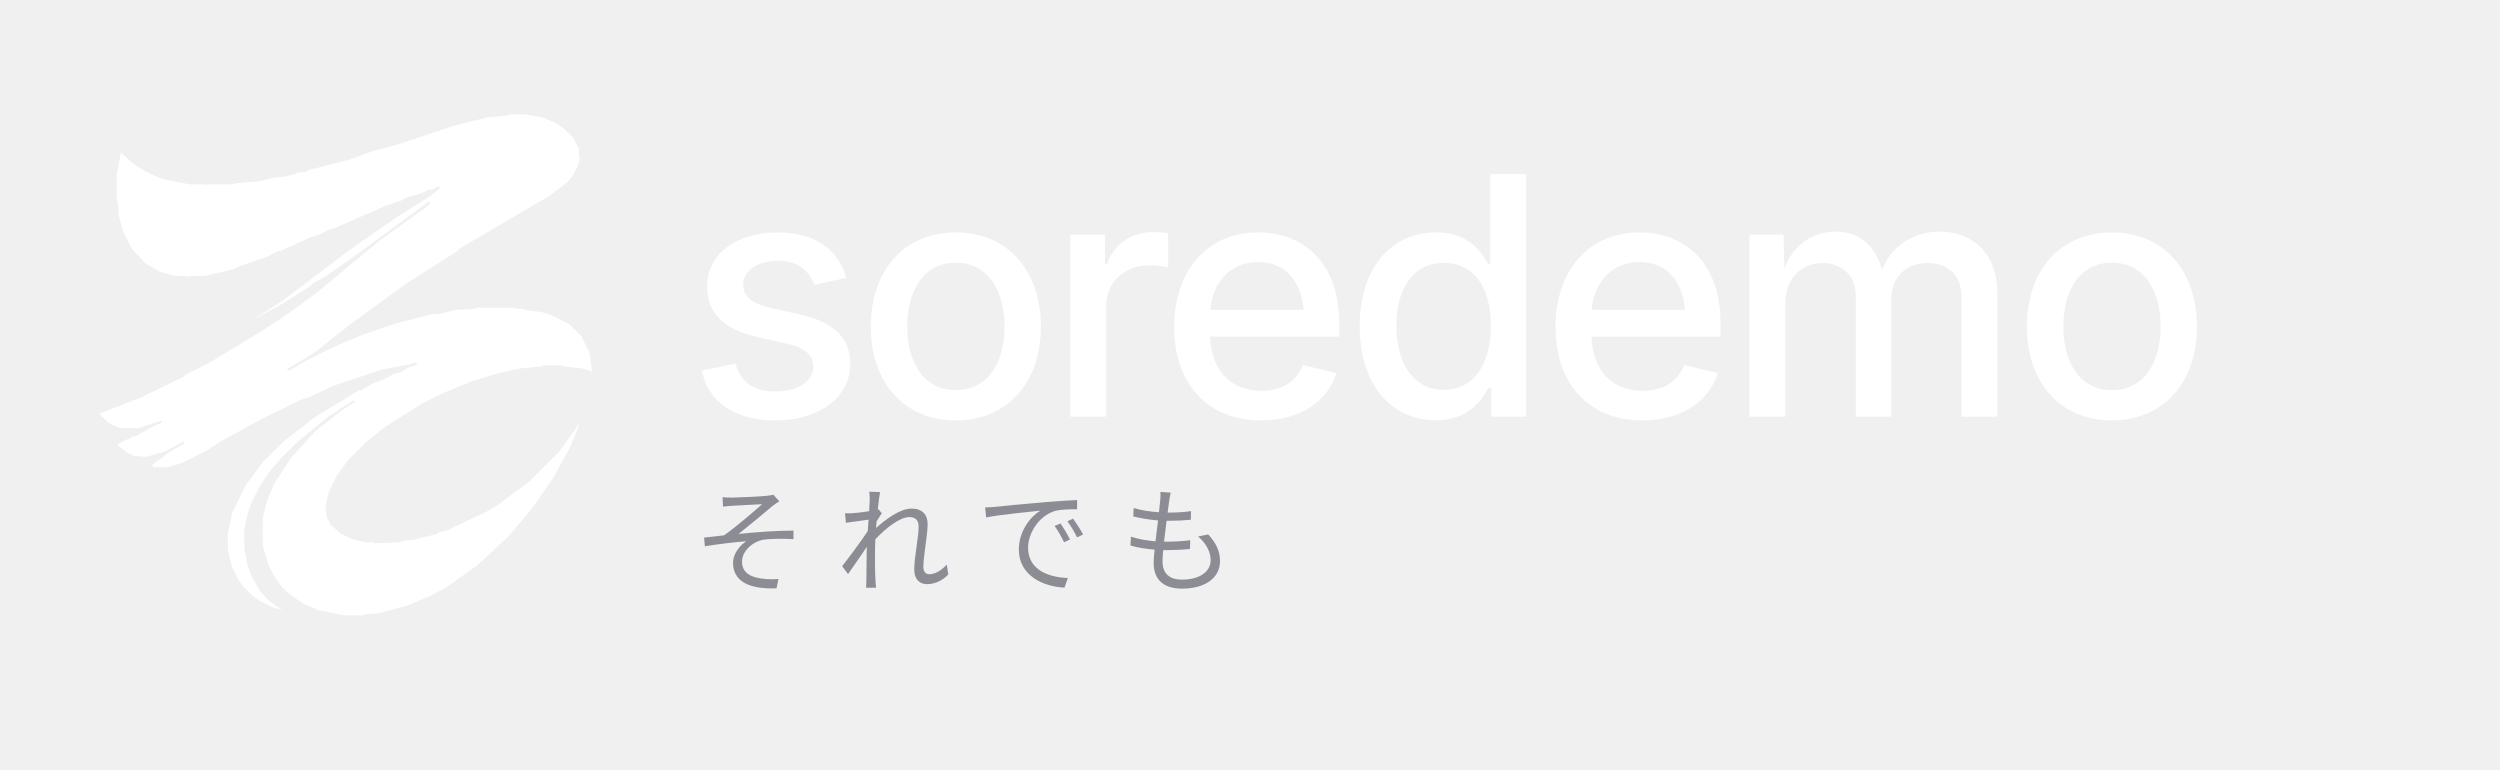
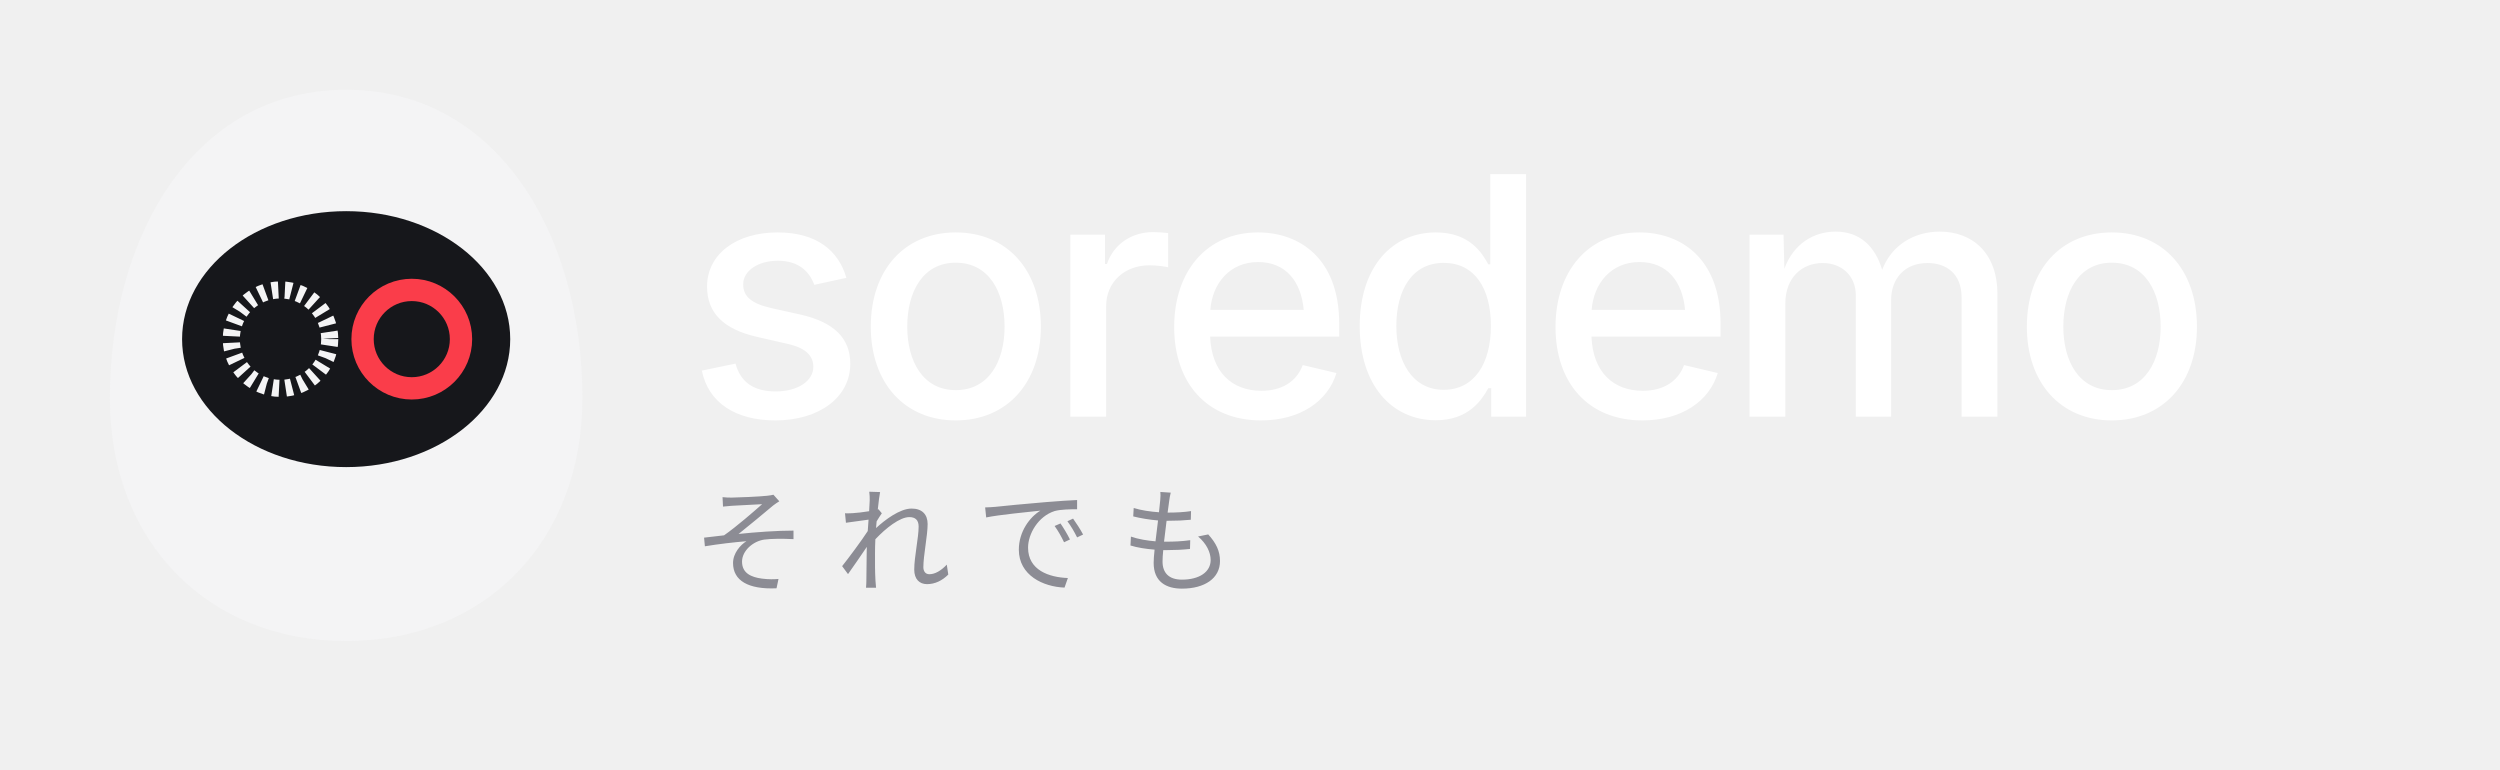
- <svg xmlns="http://www.w3.org/2000/svg" width="1950" height="600" viewBox="0 0 1950 600" version="1.1" id="svg2">
-   <defs id="defs2" />
-   <g transform="translate(55 70) scale(.43)" id="g1">
-     <path d="M 878.73 59.70 L 856.34 50.37 L 826.49 44.78 L 796.64 44.78 L 794.78 46.64 L 755.60 50.37 L 695.90 65.30 L 595.15 98.88 L 546.64 111.94 L 505.60 126.87 L 432.84 145.52 L 425.37 149.25 L 417.91 149.25 L 393.66 156.72 L 363.81 160.45 L 343.28 166.04 L 298.51 169.78 L 296.64 171.64 L 250.00 171.64 L 248.13 173.51 L 246.27 171.64 L 216.42 171.64 L 177.24 164.18 L 158.58 158.58 L 134.33 147.39 L 111.94 132.46 L 91.42 113.81 L 83.96 151.12 L 83.96 201.49 L 85.82 203.36 L 87.69 229.48 L 97.01 261.19 L 111.94 289.18 L 136.19 315.30 L 162.31 330.22 L 190.30 337.69 L 208.96 337.69 L 210.82 339.55 L 214.55 337.69 L 216.42 339.55 L 218.28 337.69 L 244.40 337.69 L 298.51 324.63 L 304.10 320.90 L 358.21 302.24 L 371.27 294.78 L 384.33 291.04 L 432.84 268.66 L 455.22 261.19 L 468.28 253.73 L 481.34 250.00 L 570.90 210.82 L 598.88 201.49 L 608.21 195.90 L 634.33 188.43 L 651.12 180.97 L 656.72 180.97 L 667.91 175.37 L 671.64 177.24 L 651.12 194.03 L 591.42 231.34 L 505.60 291.04 L 382.46 384.33 L 326.49 419.78 L 384.33 388.06 L 434.70 356.34 L 440.30 350.75 L 460.82 339.55 L 522.39 296.64 L 649.25 203.36 L 652.99 205.22 L 645.52 212.69 L 559.70 274.25 L 449.63 365.67 L 399.25 402.99 L 348.88 436.57 L 250.00 496.27 L 208.96 516.79 L 205.22 520.52 L 128.73 557.84 L 52.24 587.69 L 69.03 604.48 L 89.55 613.81 L 123.13 613.81 L 164.18 600.75 L 166.04 602.61 L 162.31 606.34 L 158.58 606.34 L 117.54 628.73 L 113.81 628.73 L 87.69 641.79 L 85.82 645.52 L 106.34 660.45 L 115.67 664.18 L 136.19 666.04 L 169.78 656.72 L 205.22 638.06 L 207.09 639.93 L 203.36 643.66 L 182.84 654.85 L 147.39 680.97 L 151.12 684.70 L 175.37 684.70 L 201.49 677.24 L 246.27 654.85 L 272.39 638.06 L 347.01 597.01 L 419.78 561.57 L 432.84 557.84 L 475.75 537.31 L 565.30 507.46 L 615.67 498.13 L 625.00 494.40 L 628.73 496.27 L 626.87 500.00 L 617.54 501.87 L 597.01 513.06 L 587.69 514.93 L 570.90 524.25 L 546.64 533.58 L 527.99 544.78 L 524.25 544.78 L 444.03 593.28 L 384.33 639.93 L 348.88 675.37 L 317.16 718.28 L 292.91 768.66 L 285.45 805.97 L 285.45 833.96 L 292.91 865.67 L 304.10 888.06 L 313.43 901.12 L 330.22 917.91 L 343.28 927.24 L 365.67 938.43 L 384.33 944.03 L 360.07 927.24 L 343.28 908.58 L 328.36 882.46 L 320.90 861.94 L 315.30 833.96 L 315.30 798.51 L 320.90 770.52 L 328.36 748.13 L 345.15 716.42 L 360.07 694.03 L 380.60 669.78 L 414.18 636.19 L 470.15 591.42 L 513.06 563.43 L 516.79 565.30 L 488.81 583.96 L 445.90 617.54 L 401.12 666.04 L 369.40 714.55 L 356.34 746.27 L 348.88 776.12 L 348.88 802.24 L 347.01 804.10 L 348.88 807.84 L 348.88 826.49 L 358.21 860.07 L 369.40 882.46 L 384.33 902.99 L 401.12 917.91 L 423.51 932.84 L 449.63 944.03 L 496.27 953.36 L 531.72 953.36 L 533.58 951.49 L 557.84 949.63 L 608.21 936.57 L 652.99 917.91 L 680.97 902.99 L 738.81 861.94 L 794.78 809.70 L 835.82 761.19 L 875.00 705.22 L 906.72 647.39 L 919.78 615.67 L 923.51 600.75 L 916.04 615.67 L 886.19 656.72 L 832.09 710.82 L 774.25 753.73 L 751.87 766.79 L 684.70 798.51 L 669.78 802.24 L 664.18 805.97 L 617.54 817.16 L 608.21 817.16 L 595.15 820.90 L 550.37 822.76 L 548.51 820.90 L 535.45 820.90 L 516.79 817.16 L 490.67 805.97 L 472.01 789.18 L 464.55 774.25 L 462.69 755.60 L 468.28 729.48 L 483.21 699.63 L 503.73 671.64 L 537.31 638.06 L 572.76 610.07 L 638.06 569.03 L 675.37 550.37 L 725.75 529.85 L 772.39 514.93 L 815.30 505.60 L 854.48 501.87 L 856.34 500.00 L 891.79 500.00 L 893.66 501.87 L 929.10 505.60 L 945.90 511.19 L 942.16 479.48 L 927.24 447.76 L 904.85 425.37 L 871.27 408.58 L 852.61 402.99 L 822.76 399.25 L 820.90 397.39 L 807.84 397.39 L 805.97 395.52 L 735.07 395.52 L 733.21 397.39 L 699.63 399.25 L 667.91 406.72 L 658.58 406.72 L 591.42 423.51 L 526.12 445.90 L 477.61 466.42 L 425.37 492.54 L 397.39 509.33 L 391.79 507.46 L 444.03 475.75 L 507.46 425.37 L 610.07 350.75 L 701.49 292.91 L 707.09 287.31 L 869.40 192.16 L 901.12 167.91 L 910.45 156.72 L 919.78 139.93 L 923.51 126.87 L 921.64 106.34 L 912.31 87.69 L 895.52 70.90 Z" fill="#FFFFFF" id="path1" />
+ <svg xmlns="http://www.w3.org/2000/svg" width="1950" height="600" viewBox="0 0 1950 600">
+   <g transform="translate(270 285) scale(5.119) translate(-50 -50)">
+     <path d="M50 8C73 8 86 30 86 55C86 77 71 92 50 92C29 92 14 77 14 55C14 30 27 8 50 8Z" fill="#f4f4f5" />
+     <path d="M25 46a25 19.5 0 1 0 50 0a25 19.5 0 1 0 -50 0Z" fill="#16171b" />
+     <circle cx="60" cy="46" r="7.5" fill="none" stroke="#fa3d4a" stroke-width="3.4" />
+     <circle cx="40" cy="46" r="7.5" fill="none" stroke="#f4f4f5" stroke-width="2.6" pathLength="20" stroke-dasharray="1 1" />
  </g>
-   <path d="m 604.697,327.92 c 34.658,0 58.525,-18.281 58.525,-44.18 0,-19.678 -12.441,-32.373 -38.721,-38.34 l -22.852,-5.078 c -15.615,-3.555 -21.963,-9.141 -21.963,-18.535 0,-10.664 11.68,-18.408 27.041,-18.408 16.758,0 24.756,8.887 28.438,18.789 l 25.01,-5.459 c -6.094,-21.074 -22.979,-35.42 -53.701,-35.42 -32.119,0 -54.971,16.885 -54.971,42.275 0,20.312 12.695,33.262 39.102,39.229 l 23.867,5.459 c 13.457,3.047 19.932,8.887 19.932,17.9 0,10.537 -11.426,19.17 -29.453,19.17 -16.504,0 -27.295,-6.855 -31.23,-21.709 l -26.279,5.459 c 5.078,25.137 26.406,38.848 57.256,38.848 z m 140.789,0 c 39.99,0 66.396,-29.326 66.396,-73.125 0,-44.18 -26.406,-73.506 -66.396,-73.506 -39.99,0 -66.27,29.326 -66.27,73.506 0,43.799 26.279,73.125 66.27,73.125 z m 0,-23.613 c -25.645,0 -37.832,-22.598 -37.832,-49.512 0,-27.295 12.188,-49.893 37.832,-49.893 25.898,0 38.086,22.725 38.086,49.893 0,26.914 -12.188,49.512 -38.086,49.512 z M 834.859,325 h 27.93 v -86.201 c 0,-18.662 14.219,-31.865 33.77,-31.865 5.84,0 12.568,1.016 14.6,1.523 v -26.66 c -2.92,-0.381 -8.252,-0.762 -11.807,-0.762 -16.631,0 -30.723,9.395 -35.928,24.883 h -1.523 v -22.852 h -27.041 z m 148.787,2.92 c 30.342,0 52.051,-14.854 58.779,-36.943 l -26.279,-6.221 c -4.951,13.203 -16.631,20.059 -32.246,20.059 -23.232,0 -38.975,-14.854 -39.99,-42.275 H 1044.584 v -9.902 c 0,-51.162 -30.977,-71.348 -63.35,-71.348 -39.736,0 -65.381,30.088 -65.381,73.76 0,44.053 25.898,72.871 67.793,72.871 z m -39.609,-86.201 c 1.523,-20.439 14.98,-37.324 37.324,-37.324 21.455,0 33.516,14.98 35.547,37.324 z m 175.955,86.074 c 25.645,0 35.928,-15.996 40.879,-25.01 h 2.285 V 325 h 27.168 V 135.84 h -27.93 v 70.332 h -1.523 c -4.824,-8.76 -14.473,-24.883 -40.879,-24.883 -34.15,0 -59.414,26.914 -59.414,73.125 0,45.83 24.883,73.379 59.414,73.379 z m 6.094,-23.74 c -24.248,0 -36.943,-21.709 -36.943,-49.893 0,-27.93 12.314,-49.131 36.943,-49.131 23.994,0 36.816,19.678 36.816,49.131 0,29.58 -13.076,49.893 -36.816,49.893 z m 155.008,23.867 c 30.342,0 52.051,-14.854 58.779,-36.943 l -26.279,-6.221 c -4.951,13.203 -16.631,20.059 -32.246,20.059 -23.233,0 -38.975,-14.854 -39.99,-42.275 h 100.674 v -9.902 c 0,-51.162 -30.977,-71.348 -63.35,-71.348 -39.736,0 -65.381,30.088 -65.381,73.76 0,44.053 25.898,72.871 67.793,72.871 z m -39.609,-86.201 c 1.523,-20.439 14.98,-37.324 37.324,-37.324 21.455,0 33.516,14.98 35.547,37.324 z M 1364.627,325 h 27.93 v -88.232 c 0,-20.693 13.457,-31.611 29.072,-31.611 14.98,0 25.898,10.029 25.898,25.137 V 325 h 27.549 v -90.898 c 0,-16.885 10.664,-28.945 28.311,-28.945 14.473,0 26.66,7.998 26.66,26.914 V 325 h 27.93 v -95.723 c 0,-32.246 -19.805,-48.623 -44.941,-48.623 -20.186,0 -37.705,10.664 -44.941,29.834 -5.586,-18.789 -17.773,-29.834 -36.309,-29.834 -16.885,0 -32.754,9.268 -39.99,28.945 l -0.635,-26.533 h -26.533 z m 282.596,2.92 c 39.99,0 66.396,-29.326 66.396,-73.125 0,-44.18 -26.406,-73.506 -66.396,-73.506 -39.99,0 -66.27,29.326 -66.27,73.506 0,43.799 26.279,73.125 66.27,73.125 z m 0,-23.613 c -25.645,0 -37.832,-22.598 -37.832,-49.512 0,-27.295 12.188,-49.893 37.832,-49.893 25.898,0 38.086,22.725 38.086,49.893 0,26.914 -12.188,49.512 -38.086,49.512 z" id="text1" style="font-weight:500;font-size:260px;font-family:Inter;letter-spacing:-8;fill:#ffffff" aria-label="soredemo" />
-   <path d="m 563.58,387.77 0.36,7.38 c 1.89,-0.18 4.59,-0.45 6.84,-0.63 3.87,-0.27 19.71,-0.99 23.67,-1.26 -5.67,5.04 -19.98,17.55 -29.7,24.3 -4.59,0.54 -10.71,1.26 -15.57,1.8 l 0.63,6.75 c 10.8,-1.8 22.77,-3.15 32.4,-3.96 -4.59,2.79 -10.44,9.27 -10.44,17.01 0,13.77 11.97,20.7 33.93,19.71 l 1.53,-7.29 c -3.24,0.27 -7.65,0.45 -12.96,-0.27 -8.19,-1.08 -15.48,-4.14 -15.48,-13.23 0,-8.46 8.55,-15.93 17.28,-17.19 5.4,-0.72 14.04,-0.81 22.86,-0.36 v -6.66 c -12.96,0 -29.16,1.17 -42.84,2.61 7.2,-5.67 20.25,-16.56 26.91,-22.14 1.26,-0.99 3.6,-2.61 4.86,-3.33 l -4.59,-5.13 c -1.08,0.27 -2.79,0.63 -4.86,0.81 -5.22,0.63 -23.76,1.44 -27.72,1.44 -2.7,0 -4.95,-0.09 -7.11,-0.36 z m 114.79,2.43 -0.45,8.55 c -4.68,0.81 -9.99,1.35 -12.96,1.53 -2.16,0.09 -3.87,0.18 -5.85,0.09 l 0.72,7.38 17.64,-2.43 -0.63,8.91 c -4.5,7.02 -14.94,21.06 -19.98,27.36 l 4.59,6.21 c 4.32,-6.12 10.26,-14.67 14.67,-21.24 l -0.09,3.51 c -0.18,9.81 -0.18,14.4 -0.27,23.04 0,1.44 -0.09,3.69 -0.27,5.31 h 7.83 c -0.18,-1.62 -0.36,-3.87 -0.45,-5.49 -0.45,-8.01 -0.36,-13.5 -0.36,-21.69 0,-3.24 0.09,-6.84 0.27,-10.62 8.28,-8.82 19.17,-17.28 26.46,-17.28 4.59,0 7.29,2.16 7.29,7.38 0,8.82 -3.42,23.58 -3.42,33.57 0,7.47 4.05,11.34 9.99,11.34 6.12,0 11.79,-2.7 16.56,-7.47 l -1.17,-7.74 c -4.59,4.86 -9.27,7.47 -13.59,7.47 -3.24,0 -4.68,-2.52 -4.68,-5.49 0,-9.18 3.33,-24.66 3.33,-33.66 0,-7.29 -4.14,-12.06 -12.51,-12.06 -9.09,0 -20.7,8.73 -27.72,15.21 l 0.45,-5.22 c 1.35,-2.25 2.88,-4.68 4.05,-6.3 l -2.61,-3.15 -0.54,0.18 c 0.63,-6.3 1.35,-11.34 1.8,-13.59 l -8.46,-0.27 c 0.36,2.25 0.36,4.68 0.36,6.66 z m 90.04,5.58 0.81,7.83 c 9.72,-2.07 32.67,-4.23 42.3,-5.31 -8.28,4.95 -16.83,16.38 -16.83,30.42 0,20.07 18.99,28.98 35.64,29.61 l 2.61,-7.47 c -14.67,-0.54 -31.05,-6.12 -31.05,-23.67 0,-10.71 7.83,-24.39 20.61,-28.53 4.59,-1.35 12.51,-1.44 17.64,-1.44 v -7.2 c -6.03,0.27 -14.49,0.81 -24.3,1.62 -16.56,1.35 -33.57,3.06 -39.42,3.69 -1.71,0.18 -4.59,0.36 -8.01,0.45 z m 58.77,12.51 -4.59,1.98 c 2.7,3.69 5.31,8.37 7.38,12.69 l 4.59,-2.16 c -1.89,-3.96 -5.31,-9.54 -7.38,-12.51 z m 9.81,-3.78 -4.41,2.07 c 2.79,3.78 5.4,8.19 7.56,12.6 l 4.68,-2.25 c -2.07,-3.96 -5.67,-9.45 -7.83,-12.42 z m 45.13,14.04 -0.36,6.93 c 5.49,1.71 12.06,2.7 18.81,3.24 -0.45,4.23 -0.72,7.83 -0.72,10.35 0,14.76 9.81,20.07 22.05,20.07 17.82,0 29.7,-8.1 29.7,-21.51 0,-7.74 -2.97,-13.95 -9.18,-20.79 l -7.92,1.62 c 6.57,5.58 9.81,12.33 9.81,18.36 0,9.27 -8.73,15.3 -22.41,15.3 -10.26,0 -15.12,-5.4 -15.12,-14.13 0,-2.16 0.18,-5.31 0.54,-8.91 h 3.24 c 6.12,0 11.7,-0.27 17.64,-0.9 l 0.18,-6.84 c -6.3,0.9 -12.6,1.17 -18.72,1.17 h -1.71 l 1.98,-16.29 h 0.63 c 7.29,0 12.51,-0.27 18.27,-0.81 l 0.18,-6.75 c -5.22,0.81 -11.34,1.17 -18.27,1.17 l 1.26,-9.27 c 0.27,-1.98 0.54,-3.87 1.17,-6.3 l -8.1,-0.54 c 0.18,1.71 0.18,3.33 -0.09,6.39 l -0.99,9.45 c -6.66,-0.45 -14.04,-1.53 -19.71,-3.33 l -0.36,6.57 c 5.67,1.44 12.78,2.61 19.35,3.15 l -1.98,16.29 c -6.39,-0.54 -13.23,-1.62 -19.17,-3.69 z" id="text2" style="font-weight:500;font-size:90px;font-family:'Noto Sans CJK JP';letter-spacing:22;fill:#8c8c94" aria-label="それでも" />
+   <path d="m 604.697,327.92 c 34.658,0 58.525,-18.281 58.525,-44.18 0,-19.678 -12.441,-32.373 -38.721,-38.34 l -22.852,-5.078 c -15.615,-3.555 -21.963,-9.141 -21.963,-18.535 0,-10.664 11.68,-18.408 27.041,-18.408 16.758,0 24.756,8.887 28.438,18.789 l 25.01,-5.459 c -6.094,-21.074 -22.979,-35.42 -53.701,-35.42 -32.119,0 -54.971,16.885 -54.971,42.275 0,20.312 12.695,33.262 39.102,39.229 l 23.867,5.459 c 13.457,3.047 19.932,8.887 19.932,17.9 0,10.537 -11.426,19.17 -29.453,19.17 -16.504,0 -27.295,-6.855 -31.23,-21.709 l -26.279,5.459 c 5.078,25.137 26.406,38.848 57.256,38.848 z m 140.789,0 c 39.99,0 66.396,-29.326 66.396,-73.125 0,-44.18 -26.406,-73.506 -66.396,-73.506 -39.99,0 -66.27,29.326 -66.27,73.506 0,43.799 26.279,73.125 66.27,73.125 z m 0,-23.613 c -25.645,0 -37.832,-22.598 -37.832,-49.512 0,-27.295 12.188,-49.893 37.832,-49.893 25.898,0 38.086,22.725 38.086,49.893 0,26.914 -12.188,49.512 -38.086,49.512 z M 834.859,325 h 27.93 v -86.201 c 0,-18.662 14.219,-31.865 33.77,-31.865 5.84,0 12.568,1.016 14.6,1.523 v -26.66 c -2.92,-0.381 -8.252,-0.762 -11.807,-0.762 -16.631,0 -30.723,9.395 -35.928,24.883 h -1.523 v -22.852 h -27.041 z m 148.787,2.92 c 30.342,0 52.051,-14.854 58.779,-36.943 l -26.279,-6.221 c -4.951,13.203 -16.631,20.059 -32.246,20.059 -23.232,0 -38.975,-14.854 -39.99,-42.275 H 1044.584 v -9.902 c 0,-51.162 -30.977,-71.348 -63.35,-71.348 -39.736,0 -65.381,30.088 -65.381,73.76 0,44.053 25.898,72.871 67.793,72.871 z m -39.609,-86.201 c 1.523,-20.439 14.98,-37.324 37.324,-37.324 21.455,0 33.516,14.98 35.547,37.324 z m 175.955,86.074 c 25.645,0 35.928,-15.996 40.879,-25.01 h 2.285 V 325 h 27.168 V 135.84 h -27.93 v 70.332 h -1.523 c -4.824,-8.76 -14.473,-24.883 -40.879,-24.883 -34.15,0 -59.414,26.914 -59.414,73.125 0,45.83 24.883,73.379 59.414,73.379 z m 6.094,-23.74 c -24.248,0 -36.943,-21.709 -36.943,-49.893 0,-27.93 12.314,-49.131 36.943,-49.131 23.994,0 36.816,19.678 36.816,49.131 0,29.58 -13.076,49.893 -36.816,49.893 z m 155.008,23.867 c 30.342,0 52.051,-14.854 58.779,-36.943 l -26.279,-6.221 c -4.951,13.203 -16.631,20.059 -32.246,20.059 -23.233,0 -38.975,-14.854 -39.99,-42.275 h 100.674 v -9.902 c 0,-51.162 -30.977,-71.348 -63.35,-71.348 -39.736,0 -65.381,30.088 -65.381,73.76 0,44.053 25.898,72.871 67.793,72.871 z m -39.609,-86.201 c 1.523,-20.439 14.98,-37.324 37.324,-37.324 21.455,0 33.516,14.98 35.547,37.324 z M 1364.627,325 h 27.93 v -88.232 c 0,-20.693 13.457,-31.611 29.072,-31.611 14.98,0 25.898,10.029 25.898,25.137 V 325 h 27.549 v -90.898 c 0,-16.885 10.664,-28.945 28.311,-28.945 14.473,0 26.66,7.998 26.66,26.914 V 325 h 27.93 v -95.723 c 0,-32.246 -19.805,-48.623 -44.941,-48.623 -20.186,0 -37.705,10.664 -44.941,29.834 -5.586,-18.789 -17.773,-29.834 -36.309,-29.834 -16.885,0 -32.754,9.268 -39.99,28.945 l -0.635,-26.533 h -26.533 z m 282.596,2.92 c 39.99,0 66.396,-29.326 66.396,-73.125 0,-44.18 -26.406,-73.506 -66.396,-73.506 -39.99,0 -66.27,29.326 -66.27,73.506 0,43.799 26.279,73.125 66.27,73.125 z m 0,-23.613 c -25.645,0 -37.832,-22.598 -37.832,-49.512 0,-27.295 12.188,-49.893 37.832,-49.893 25.898,0 38.086,22.725 38.086,49.893 0,26.914 -12.188,49.512 -38.086,49.512 z" fill="#ffffff" />
+   <path d="m 563.58,387.77 0.36,7.38 c 1.89,-0.18 4.59,-0.45 6.84,-0.63 3.87,-0.27 19.71,-0.99 23.67,-1.26 -5.67,5.04 -19.98,17.55 -29.7,24.3 -4.59,0.54 -10.71,1.26 -15.57,1.8 l 0.63,6.75 c 10.8,-1.8 22.77,-3.15 32.4,-3.96 -4.59,2.79 -10.44,9.27 -10.44,17.01 0,13.77 11.97,20.7 33.93,19.71 l 1.53,-7.29 c -3.24,0.27 -7.65,0.45 -12.96,-0.27 -8.19,-1.08 -15.48,-4.14 -15.48,-13.23 0,-8.46 8.55,-15.93 17.28,-17.19 5.4,-0.72 14.04,-0.81 22.86,-0.36 v -6.66 c -12.96,0 -29.16,1.17 -42.84,2.61 7.2,-5.67 20.25,-16.56 26.91,-22.14 1.26,-0.99 3.6,-2.61 4.86,-3.33 l -4.59,-5.13 c -1.08,0.27 -2.79,0.63 -4.86,0.81 -5.22,0.63 -23.76,1.44 -27.72,1.44 -2.7,0 -4.95,-0.09 -7.11,-0.36 z m 114.79,2.43 -0.45,8.55 c -4.68,0.81 -9.99,1.35 -12.96,1.53 -2.16,0.09 -3.87,0.18 -5.85,0.09 l 0.72,7.38 17.64,-2.43 -0.63,8.91 c -4.5,7.02 -14.94,21.06 -19.98,27.36 l 4.59,6.21 c 4.32,-6.12 10.26,-14.67 14.67,-21.24 l -0.09,3.51 c -0.18,9.81 -0.18,14.4 -0.27,23.04 0,1.44 -0.09,3.69 -0.27,5.31 h 7.83 c -0.18,-1.62 -0.36,-3.87 -0.45,-5.49 -0.45,-8.01 -0.36,-13.5 -0.36,-21.69 0,-3.24 0.09,-6.84 0.27,-10.62 8.28,-8.82 19.17,-17.28 26.46,-17.28 4.59,0 7.29,2.16 7.29,7.38 0,8.82 -3.42,23.58 -3.42,33.57 0,7.47 4.05,11.34 9.99,11.34 6.12,0 11.79,-2.7 16.56,-7.47 l -1.17,-7.74 c -4.59,4.86 -9.27,7.47 -13.59,7.47 -3.24,0 -4.68,-2.52 -4.68,-5.49 0,-9.18 3.33,-24.66 3.33,-33.66 0,-7.29 -4.14,-12.06 -12.51,-12.06 -9.09,0 -20.7,8.73 -27.72,15.21 l 0.45,-5.22 c 1.35,-2.25 2.88,-4.68 4.05,-6.3 l -2.61,-3.15 -0.54,0.18 c 0.63,-6.3 1.35,-11.34 1.8,-13.59 l -8.46,-0.27 c 0.36,2.25 0.36,4.68 0.36,6.66 z m 90.04,5.58 0.81,7.83 c 9.72,-2.07 32.67,-4.23 42.3,-5.31 -8.28,4.95 -16.83,16.38 -16.83,30.42 0,20.07 18.99,28.98 35.64,29.61 l 2.61,-7.47 c -14.67,-0.54 -31.05,-6.12 -31.05,-23.67 0,-10.71 7.83,-24.39 20.61,-28.53 4.59,-1.35 12.51,-1.44 17.64,-1.44 v -7.2 c -6.03,0.27 -14.49,0.81 -24.3,1.62 -16.56,1.35 -33.57,3.06 -39.42,3.69 -1.71,0.18 -4.59,0.36 -8.01,0.45 z m 58.77,12.51 -4.59,1.98 c 2.7,3.69 5.31,8.37 7.38,12.69 l 4.59,-2.16 c -1.89,-3.96 -5.31,-9.54 -7.38,-12.51 z m 9.81,-3.78 -4.41,2.07 c 2.79,3.78 5.4,8.19 7.56,12.6 l 4.68,-2.25 c -2.07,-3.96 -5.67,-9.45 -7.83,-12.42 z m 45.13,14.04 -0.36,6.93 c 5.49,1.71 12.06,2.7 18.81,3.24 -0.45,4.23 -0.72,7.83 -0.72,10.35 0,14.76 9.81,20.07 22.05,20.07 17.82,0 29.7,-8.1 29.7,-21.51 0,-7.74 -2.97,-13.95 -9.18,-20.79 l -7.92,1.62 c 6.57,5.58 9.81,12.33 9.81,18.36 0,9.27 -8.73,15.3 -22.41,15.3 -10.26,0 -15.12,-5.4 -15.12,-14.13 0,-2.16 0.18,-5.31 0.54,-8.91 h 3.24 c 6.12,0 11.7,-0.27 17.64,-0.9 l 0.18,-6.84 c -6.3,0.9 -12.6,1.17 -18.72,1.17 h -1.71 l 1.98,-16.29 h 0.63 c 7.29,0 12.51,-0.27 18.27,-0.81 l 0.18,-6.75 c -5.22,0.81 -11.34,1.17 -18.27,1.17 l 1.26,-9.27 c 0.27,-1.98 0.54,-3.87 1.17,-6.3 l -8.1,-0.54 c 0.18,1.71 0.18,3.33 -0.09,6.39 l -0.99,9.45 c -6.66,-0.45 -14.04,-1.53 -19.71,-3.33 l -0.36,6.57 c 5.67,1.44 12.78,2.61 19.35,3.15 l -1.98,16.29 c -6.39,-0.54 -13.23,-1.62 -19.17,-3.69 z" fill="#8c8c94" />
</svg>
